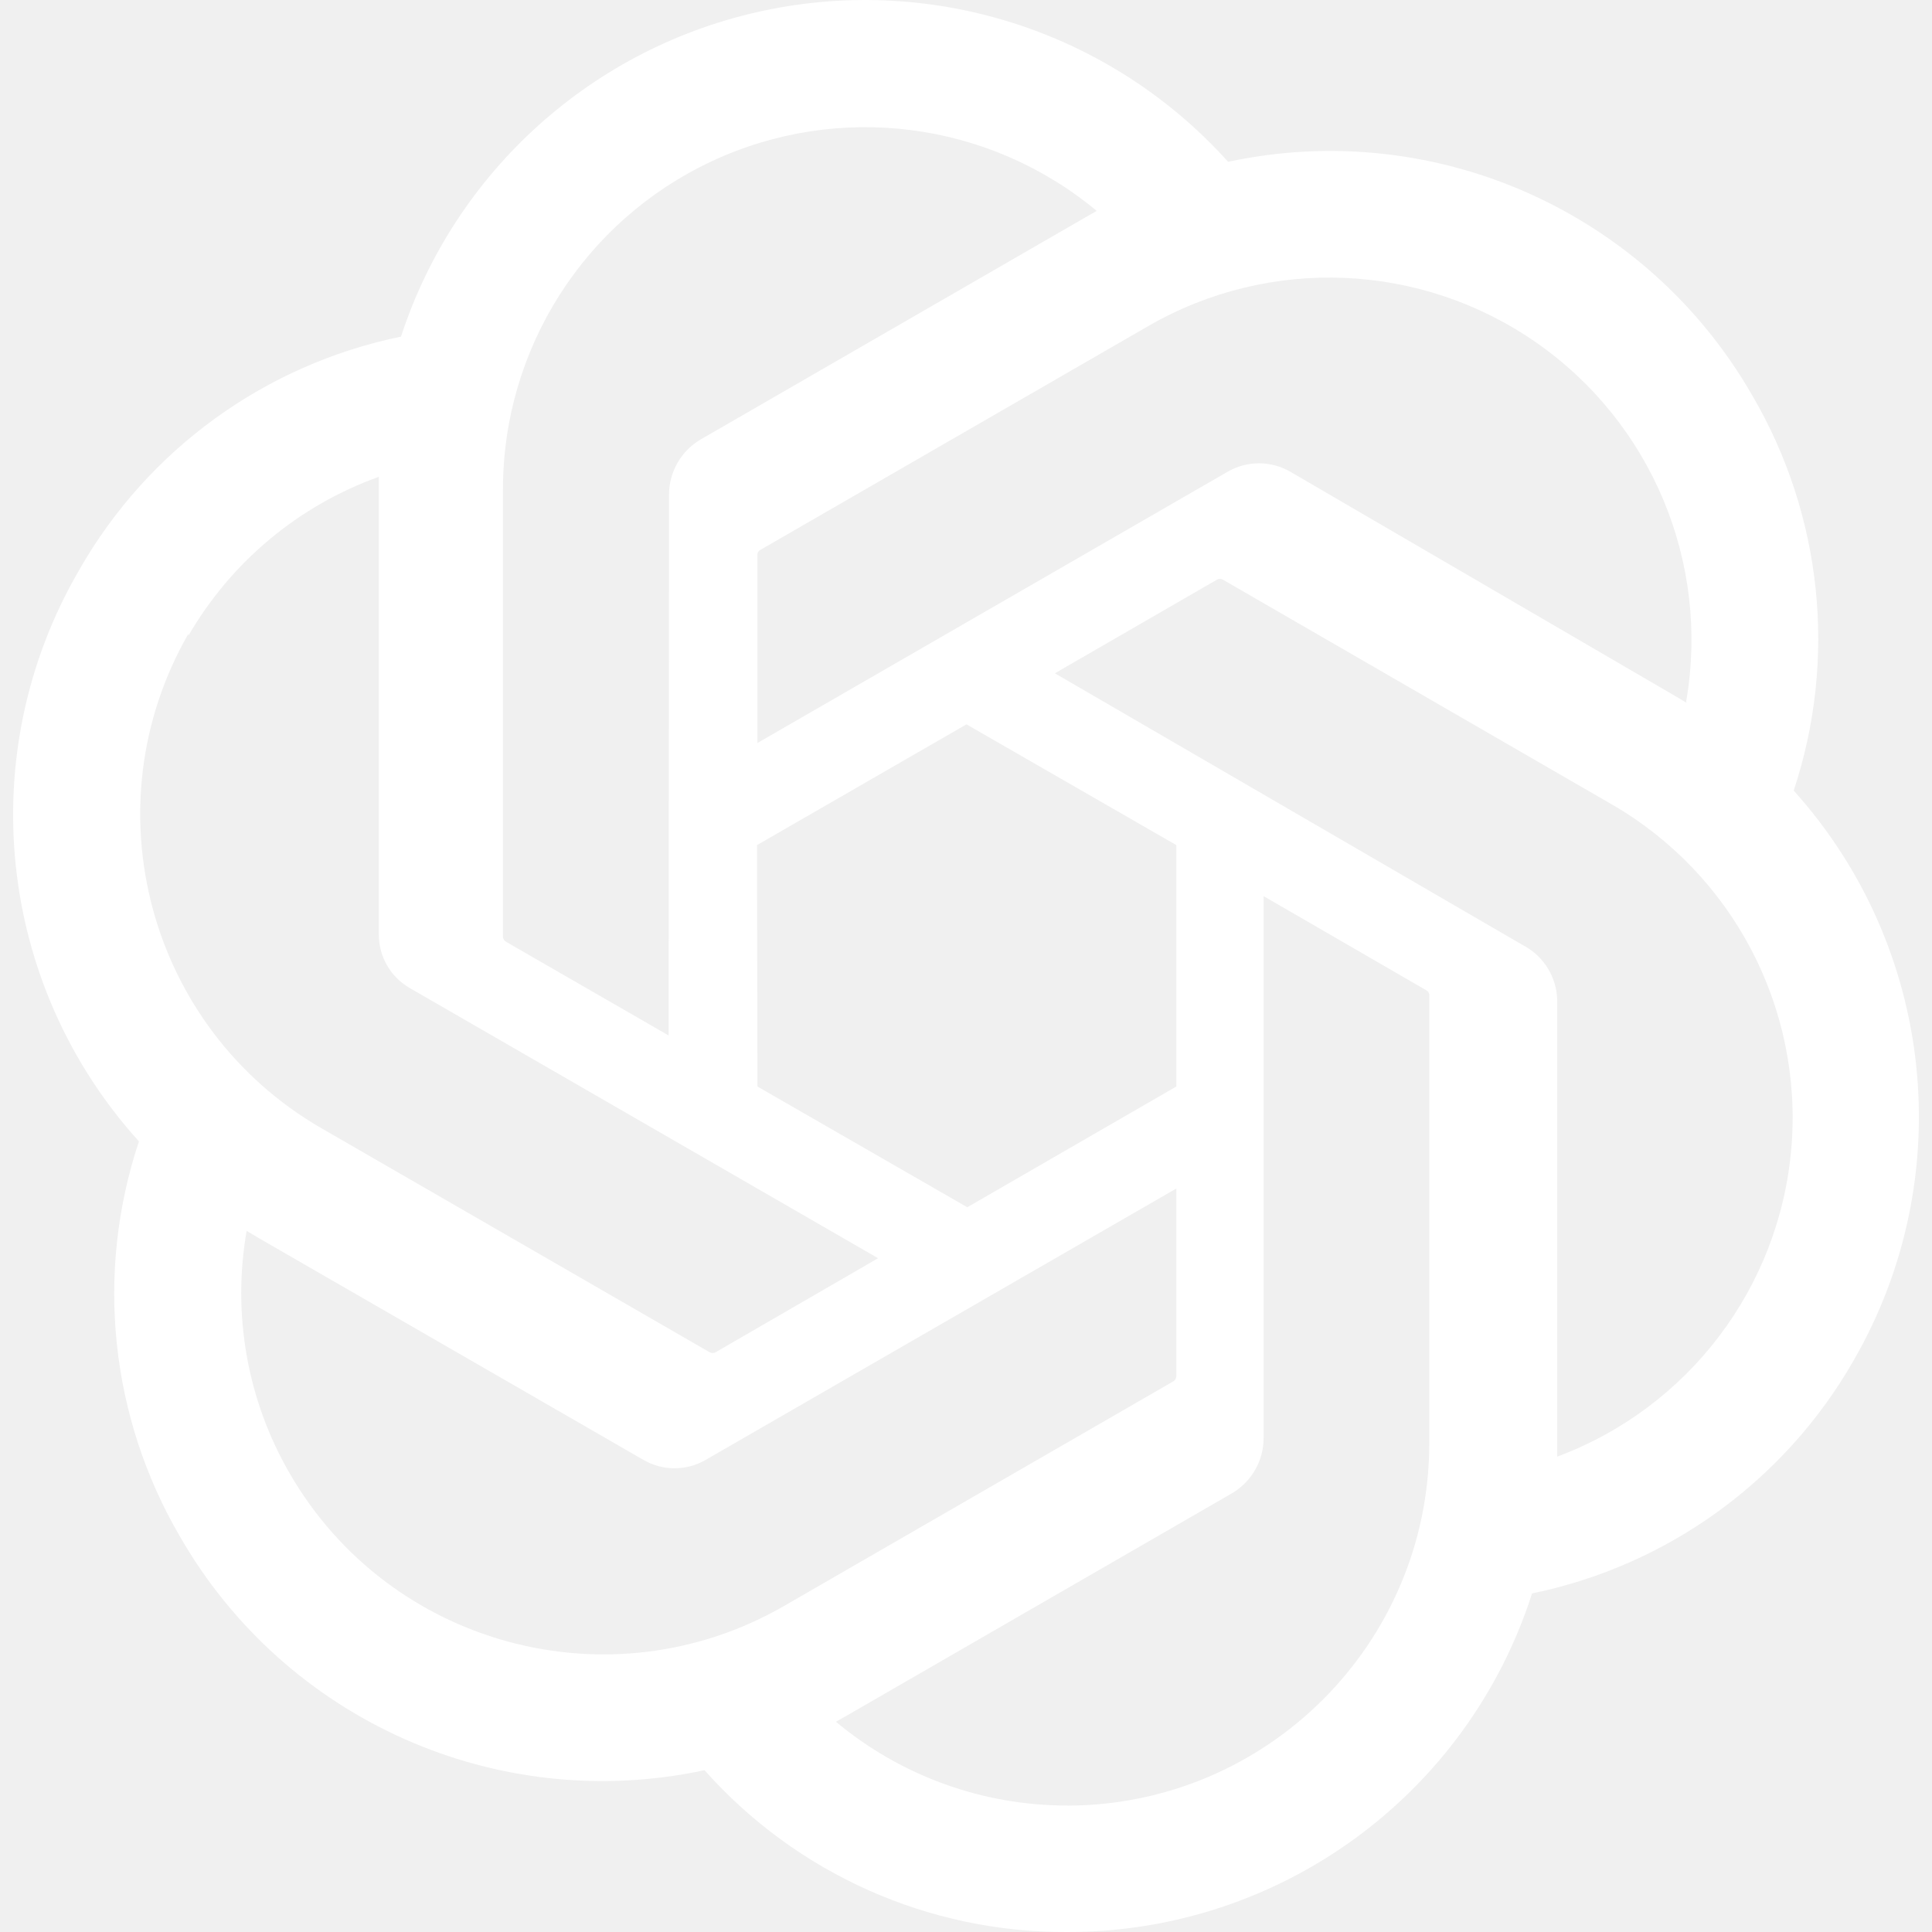
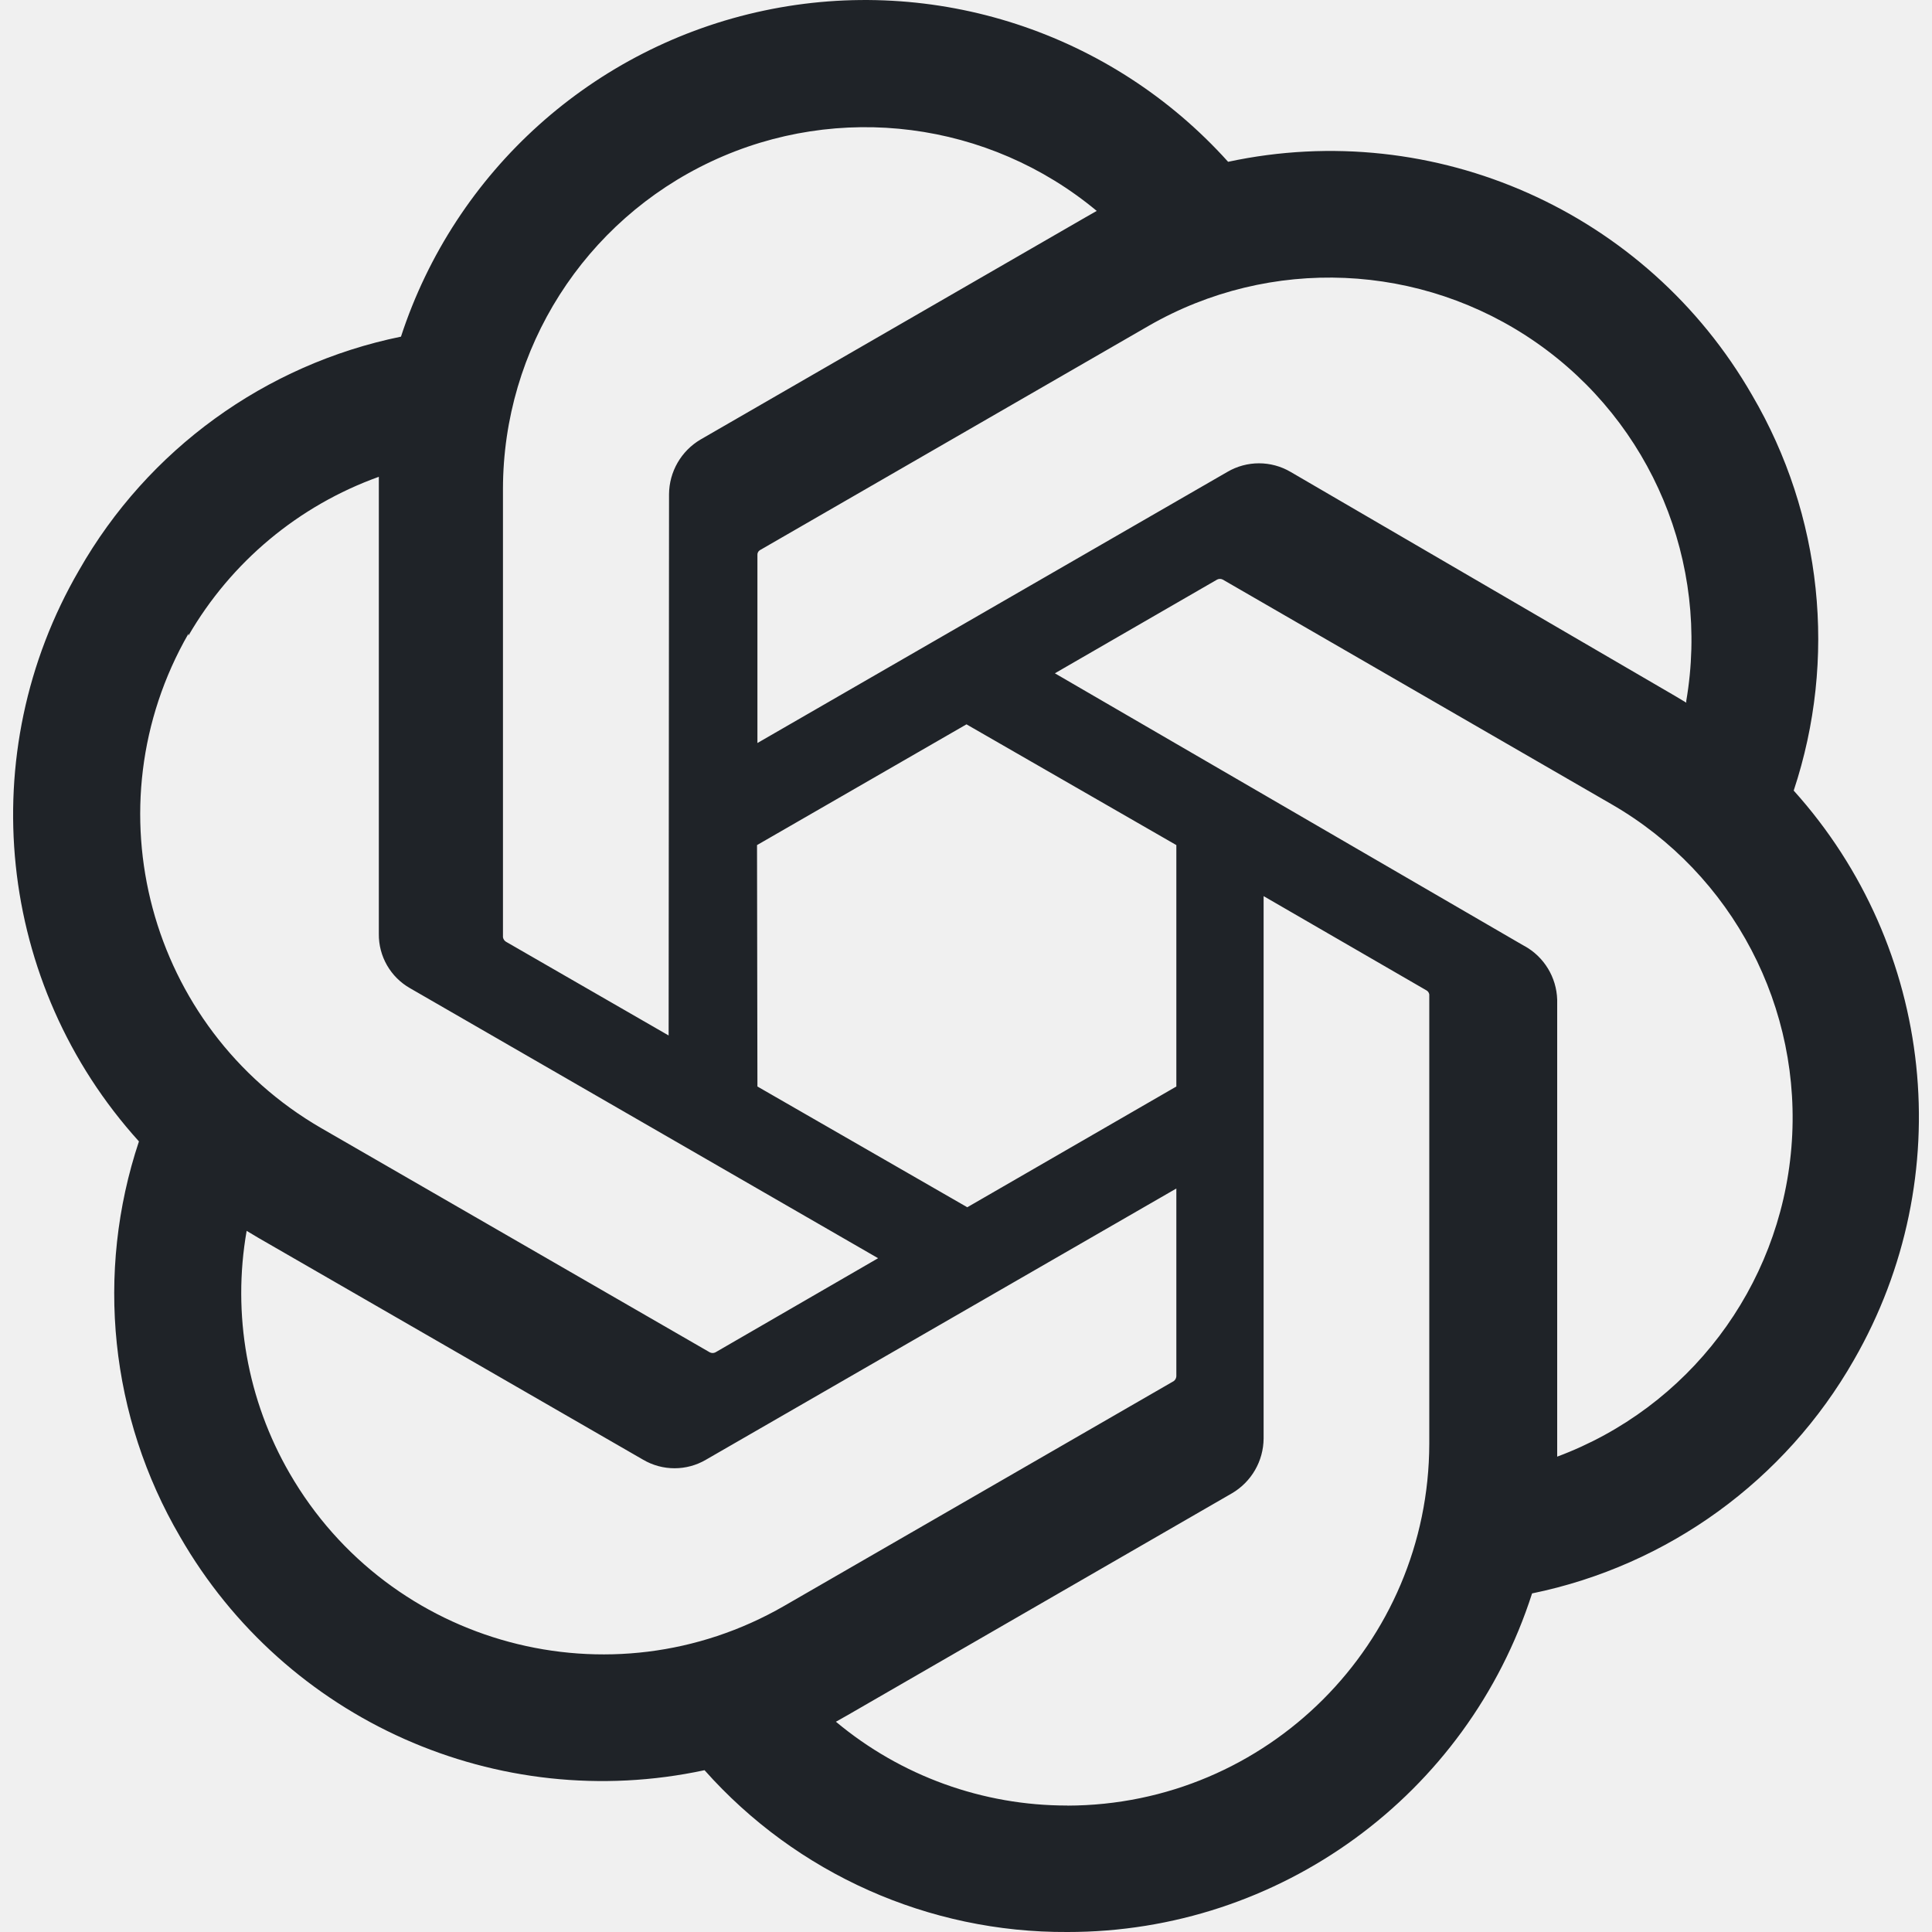
- <svg xmlns="http://www.w3.org/2000/svg" viewBox="0 0 24 24" fill="#ffffff">
+ <svg xmlns="http://www.w3.org/2000/svg" viewBox="0 0 24 24" fill="#1f2328">
  <path d="M22.282 9.821a5.985 5.985 0 0 0-.516-4.911 6.046 6.046 0 0 0-6.51-2.9A6.065 6.065 0 0 0 4.981 4.182a5.985 5.985 0 0 0-3.998 2.9 6.046 6.046 0 0 0 .743 7.097 5.98 5.98 0 0 0 .511 4.911 6.051 6.051 0 0 0 6.515 2.9A5.985 5.985 0 0 0 13.26 24a6.056 6.056 0 0 0 5.772-4.206 5.989 5.989 0 0 0 3.998-2.9 6.056 6.056 0 0 0-.748-7.073zm-9.022 12.608a4.476 4.476 0 0 1-2.876-1.041l.142-.08 4.778-2.758a.795.795 0 0 0 .393-.681v-6.737l2.02 1.169a.071.071 0 0 1 .038.052v5.583a4.504 4.504 0 0 1-4.495 4.494zm-9.661-4.125a4.471 4.471 0 0 1-.535-3.014l.142.085 4.783 2.758a.771.771 0 0 0 .781 0l5.843-3.369v2.332a.08.08 0 0 1-.033.061L9.74 19.95a4.499 4.499 0 0 1-6.141-1.646zM2.341 7.896a4.485 4.485 0 0 1 2.365-1.973V11.6a.766.766 0 0 0 .388.676l5.814 3.354-2.02 1.169a.076.076 0 0 1-.071 0l-4.83-2.787A4.504 4.504 0 0 1 2.341 7.872zm16.596 3.856L13.104 8.364 15.119 7.2a.076.076 0 0 1 .071 0l4.83 2.791a4.494 4.494 0 0 1-.676 8.104v-5.677a.79.79 0 0 0-.407-.667zm2.011-3.023l-.142-.085-4.774-2.782a.776.776 0 0 0-.785 0L9.409 9.23V6.897a.066.066 0 0 1 .028-.061l4.83-2.787a4.499 4.499 0 0 1 6.68 4.66zM8.306 12.863l-2.02-1.164a.08.08 0 0 1-.038-.057V6.074a4.499 4.499 0 0 1 7.376-3.454l-.142.081L8.704 5.459a.795.795 0 0 0-.393.681zm1.098-2.365l2.602-1.5 2.607 1.5v2.999l-2.597 1.5-2.607-1.5Z" />
</svg>
